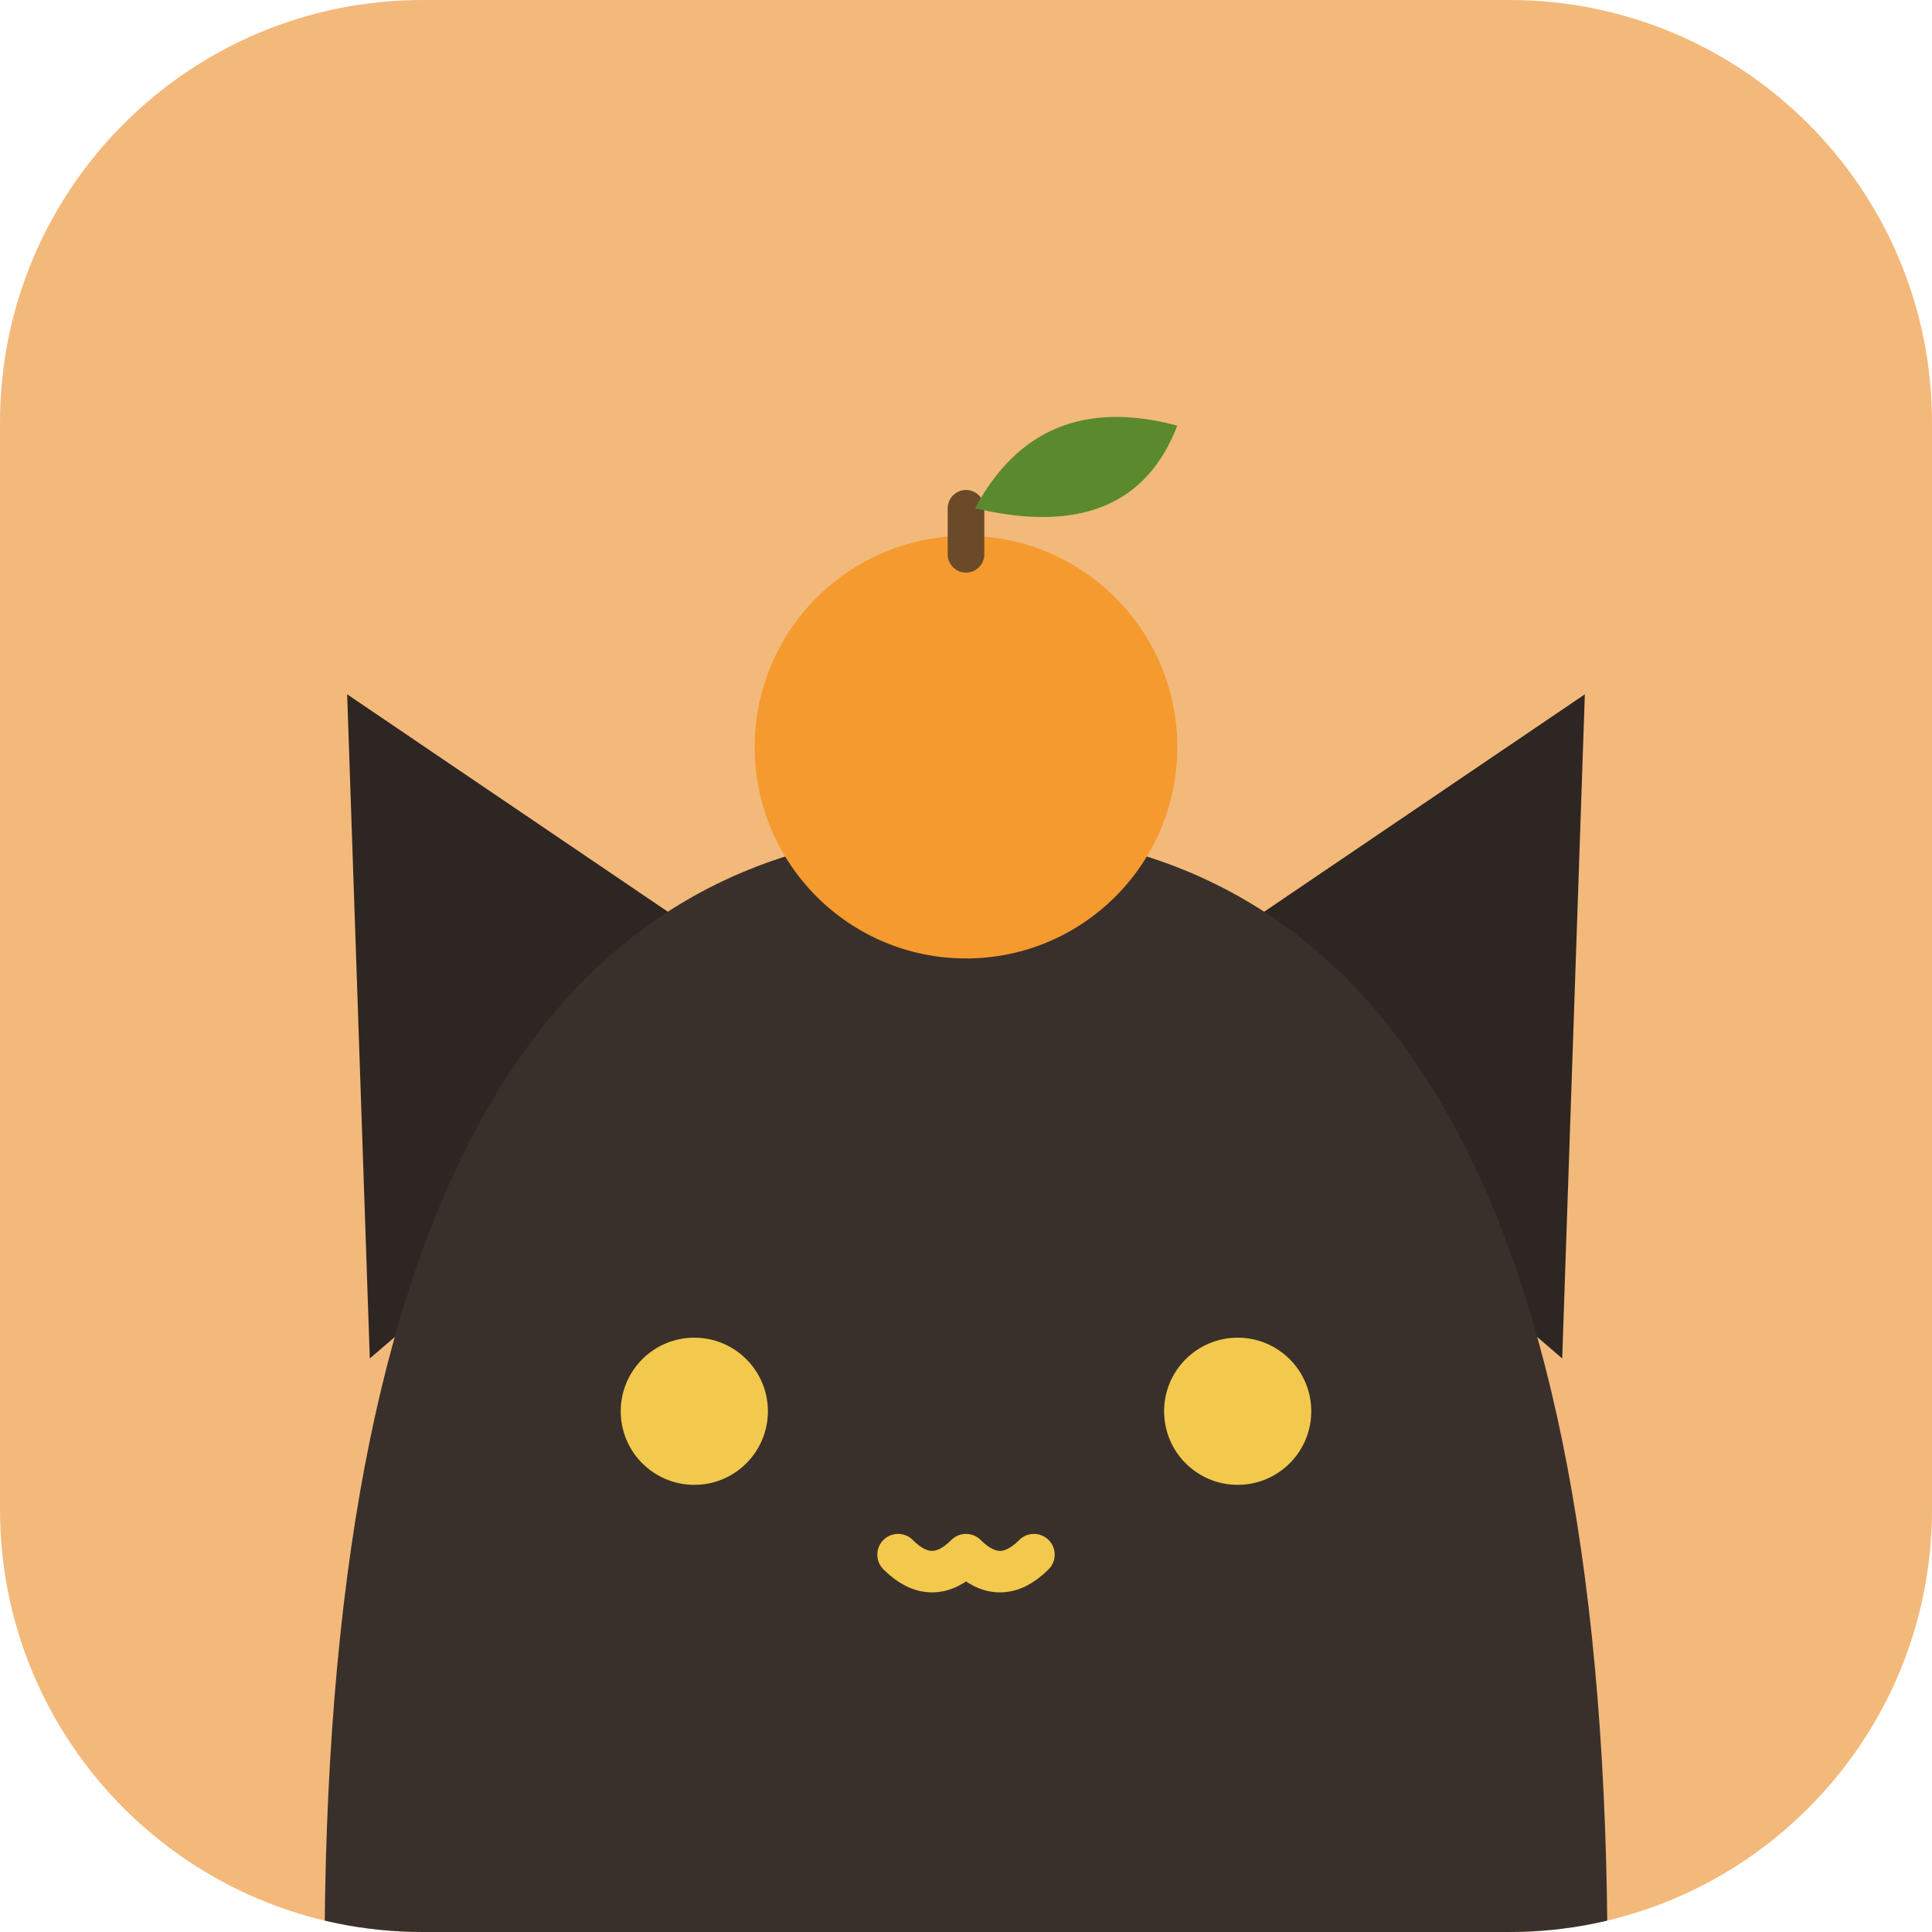
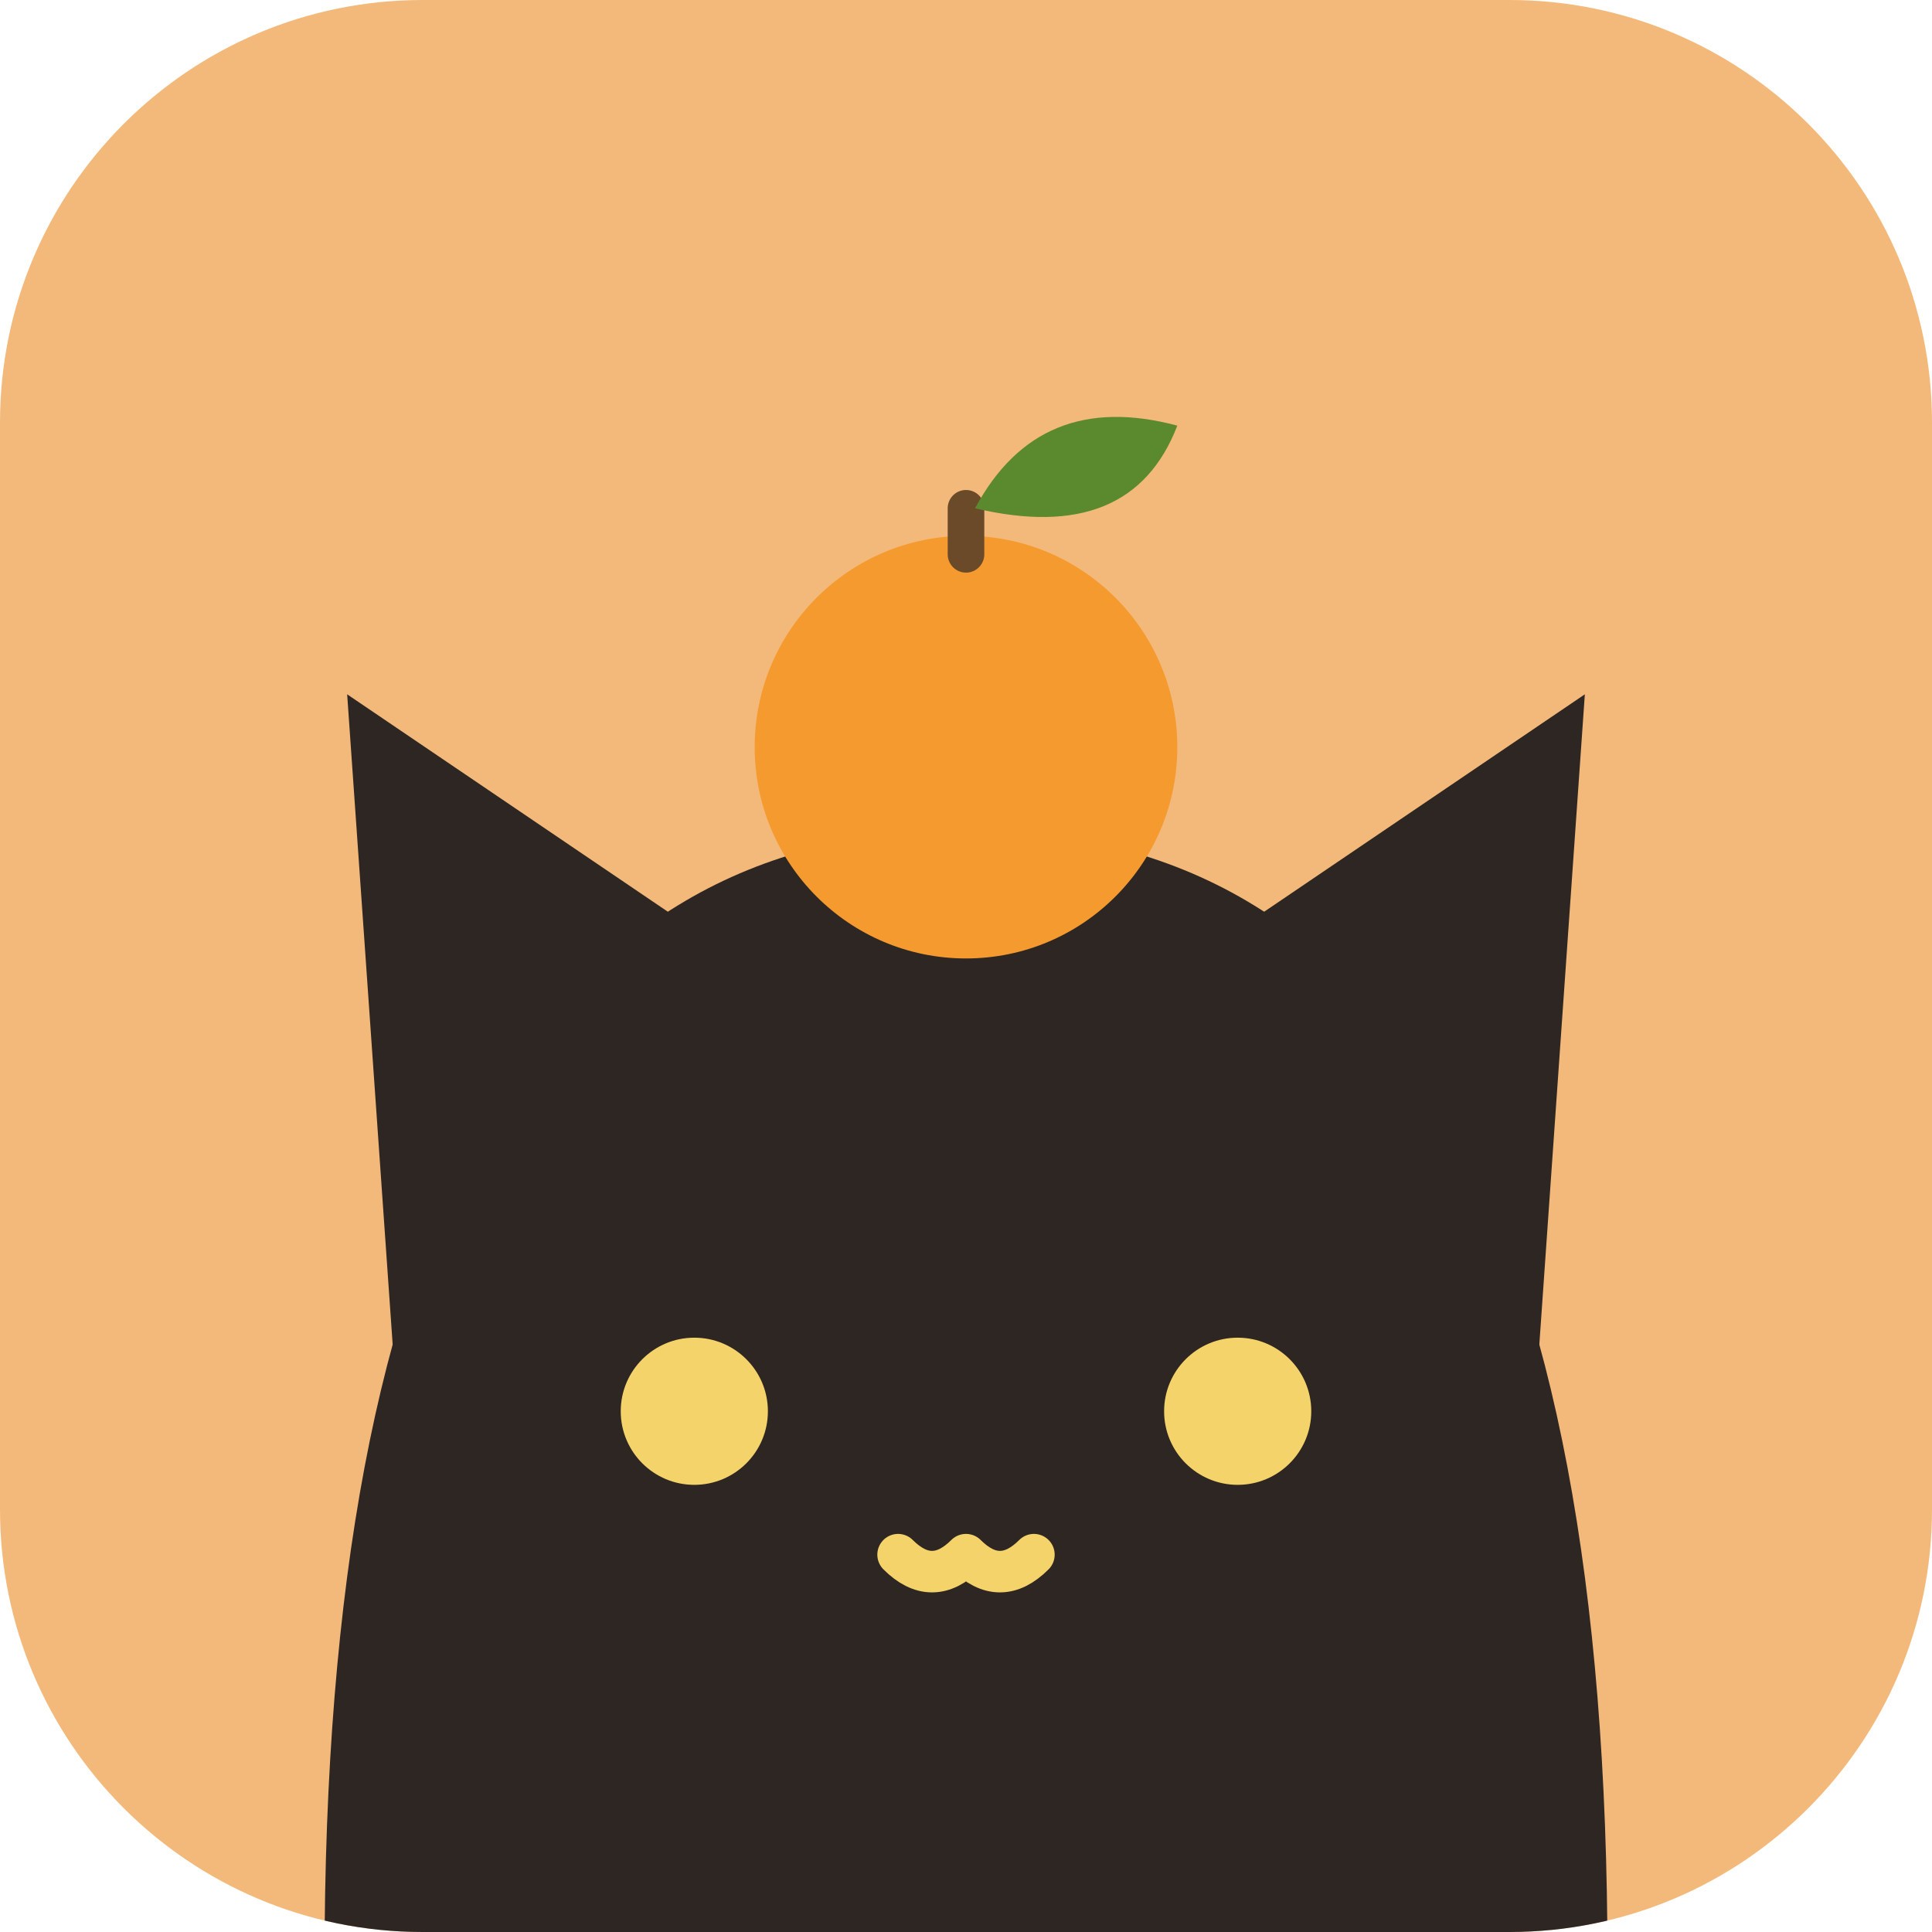
<svg xmlns="http://www.w3.org/2000/svg" viewBox="0 0 512 512">
  <defs>
    <clipPath id="i">
      <rect width="512" height="512" rx="112" />
    </clipPath>
    <clipPath id="h">
      <path d="M86 520q0-300 170-300t170 300z" />
+       <path d="M106 384l-14-200 118 80z" />
+       <path d="M406 384L302 264L420 184z" />
    </clipPath>
  </defs>
  <g clip-path="url(#i)">
    <rect width="512" height="512" fill="#f3b97a" />
-     <path d="M98 360l-6-176 118 80z" fill="#2e2622" />
-     <path d="M414 360l6-176-118 80z" fill="#2e2622" />
-     <path d="M86 520q0-300 170-300t170 300z" fill="#3a302b" />
+     <path d="M106 384l-14-200 118 80z" fill="#2e2622" />
+     <path d="M406 384L302 264L420 184z" fill="#2e2622" />
+     <path d="M86 520q0-300 170-300t170 300z" fill="#2e2622" />
    <g clip-path="url(#h)" />
    <circle cx="256" cy="198" r="56" fill="#f59a2e" />
    <path d="M256 146.9v-12.2" stroke="#6b4a2a" stroke-width="9.7" stroke-linecap="round" />
    <path d="M258.4 134.7q17 -31.7 53.6 -21.9q-12.2 31.7 -53.6 21.9z" fill="#5b8a2e" />
-     <circle cx="184" cy="374" r="19.5" fill="#f2c94c" />
-     <circle cx="328" cy="374" r="19.5" fill="#f2c94c" />
-     <path d="M238 412q9 9 18 0 9 9 18 0" fill="none" stroke="#f2c94c" stroke-width="11" stroke-linecap="round" stroke-linejoin="round" />
+     <circle cx="184" cy="374" r="19.5" fill="#f5d36b" />
+     <circle cx="328" cy="374" r="19.5" fill="#f5d36b" />
+     <path d="M238 412q9 9 18 0 9 9 18 0" fill="none" stroke="#f5d36b" stroke-width="11" stroke-linecap="round" stroke-linejoin="round" />
  </g>
</svg>
